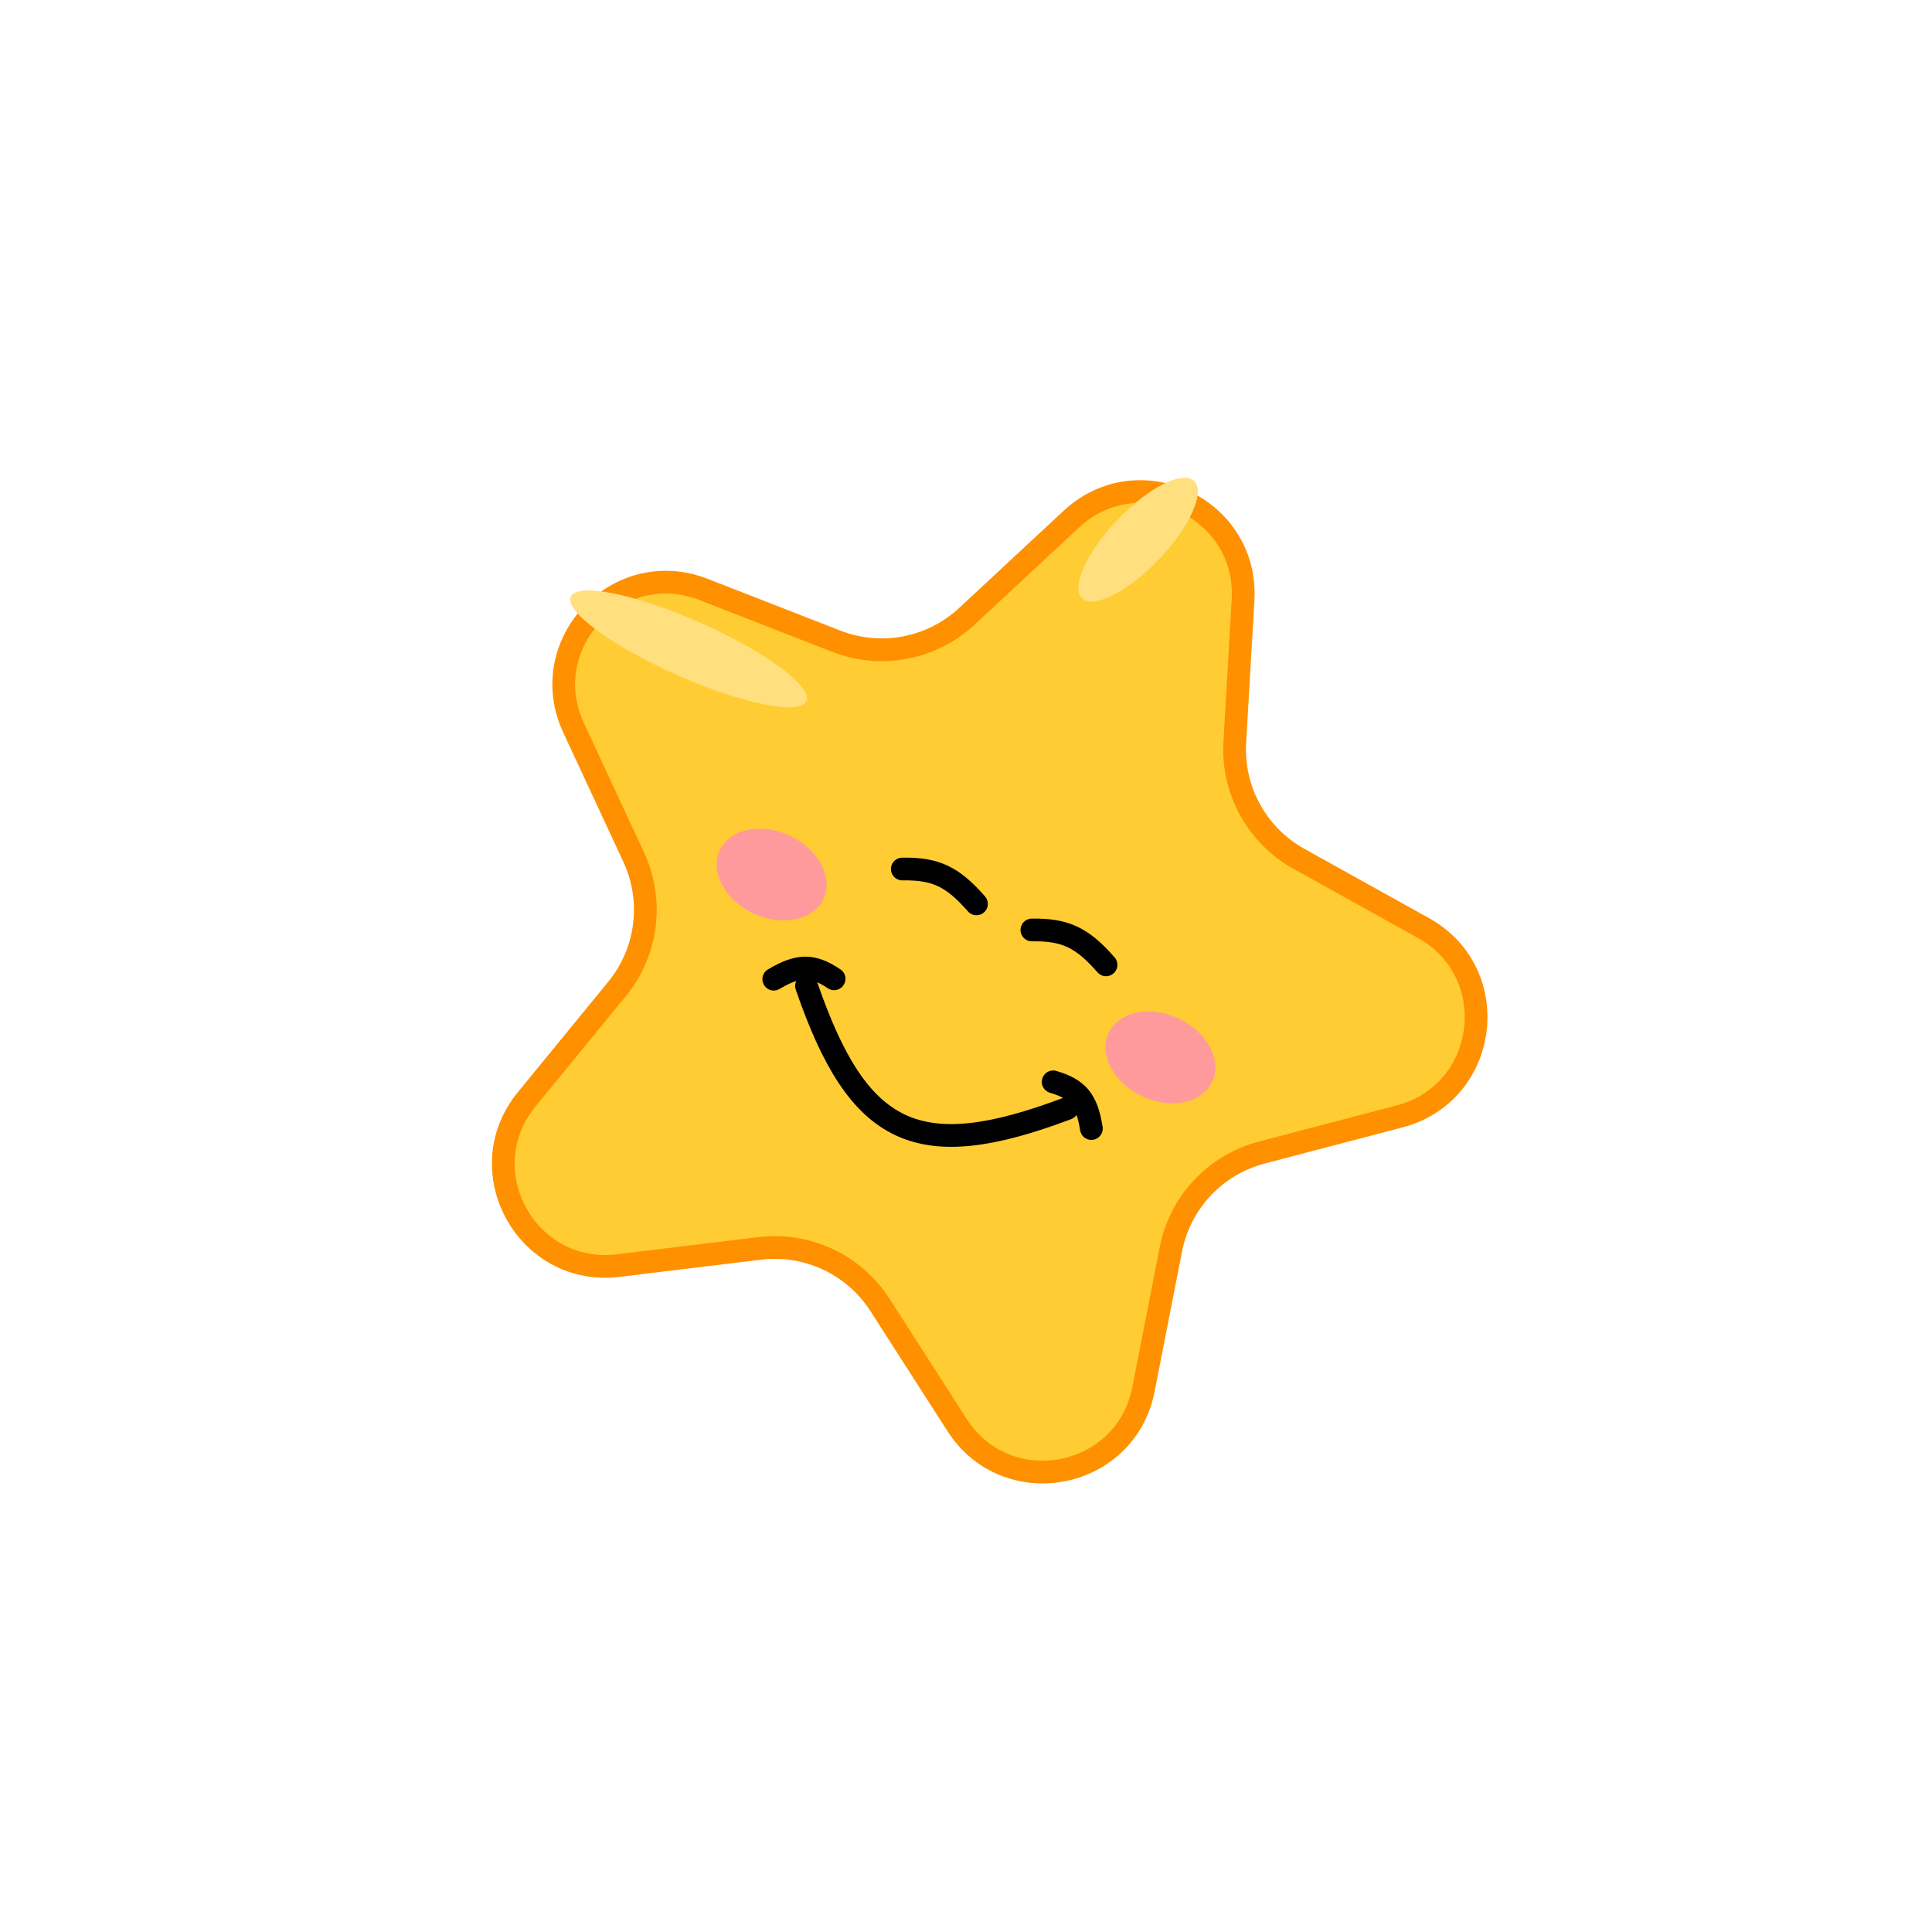
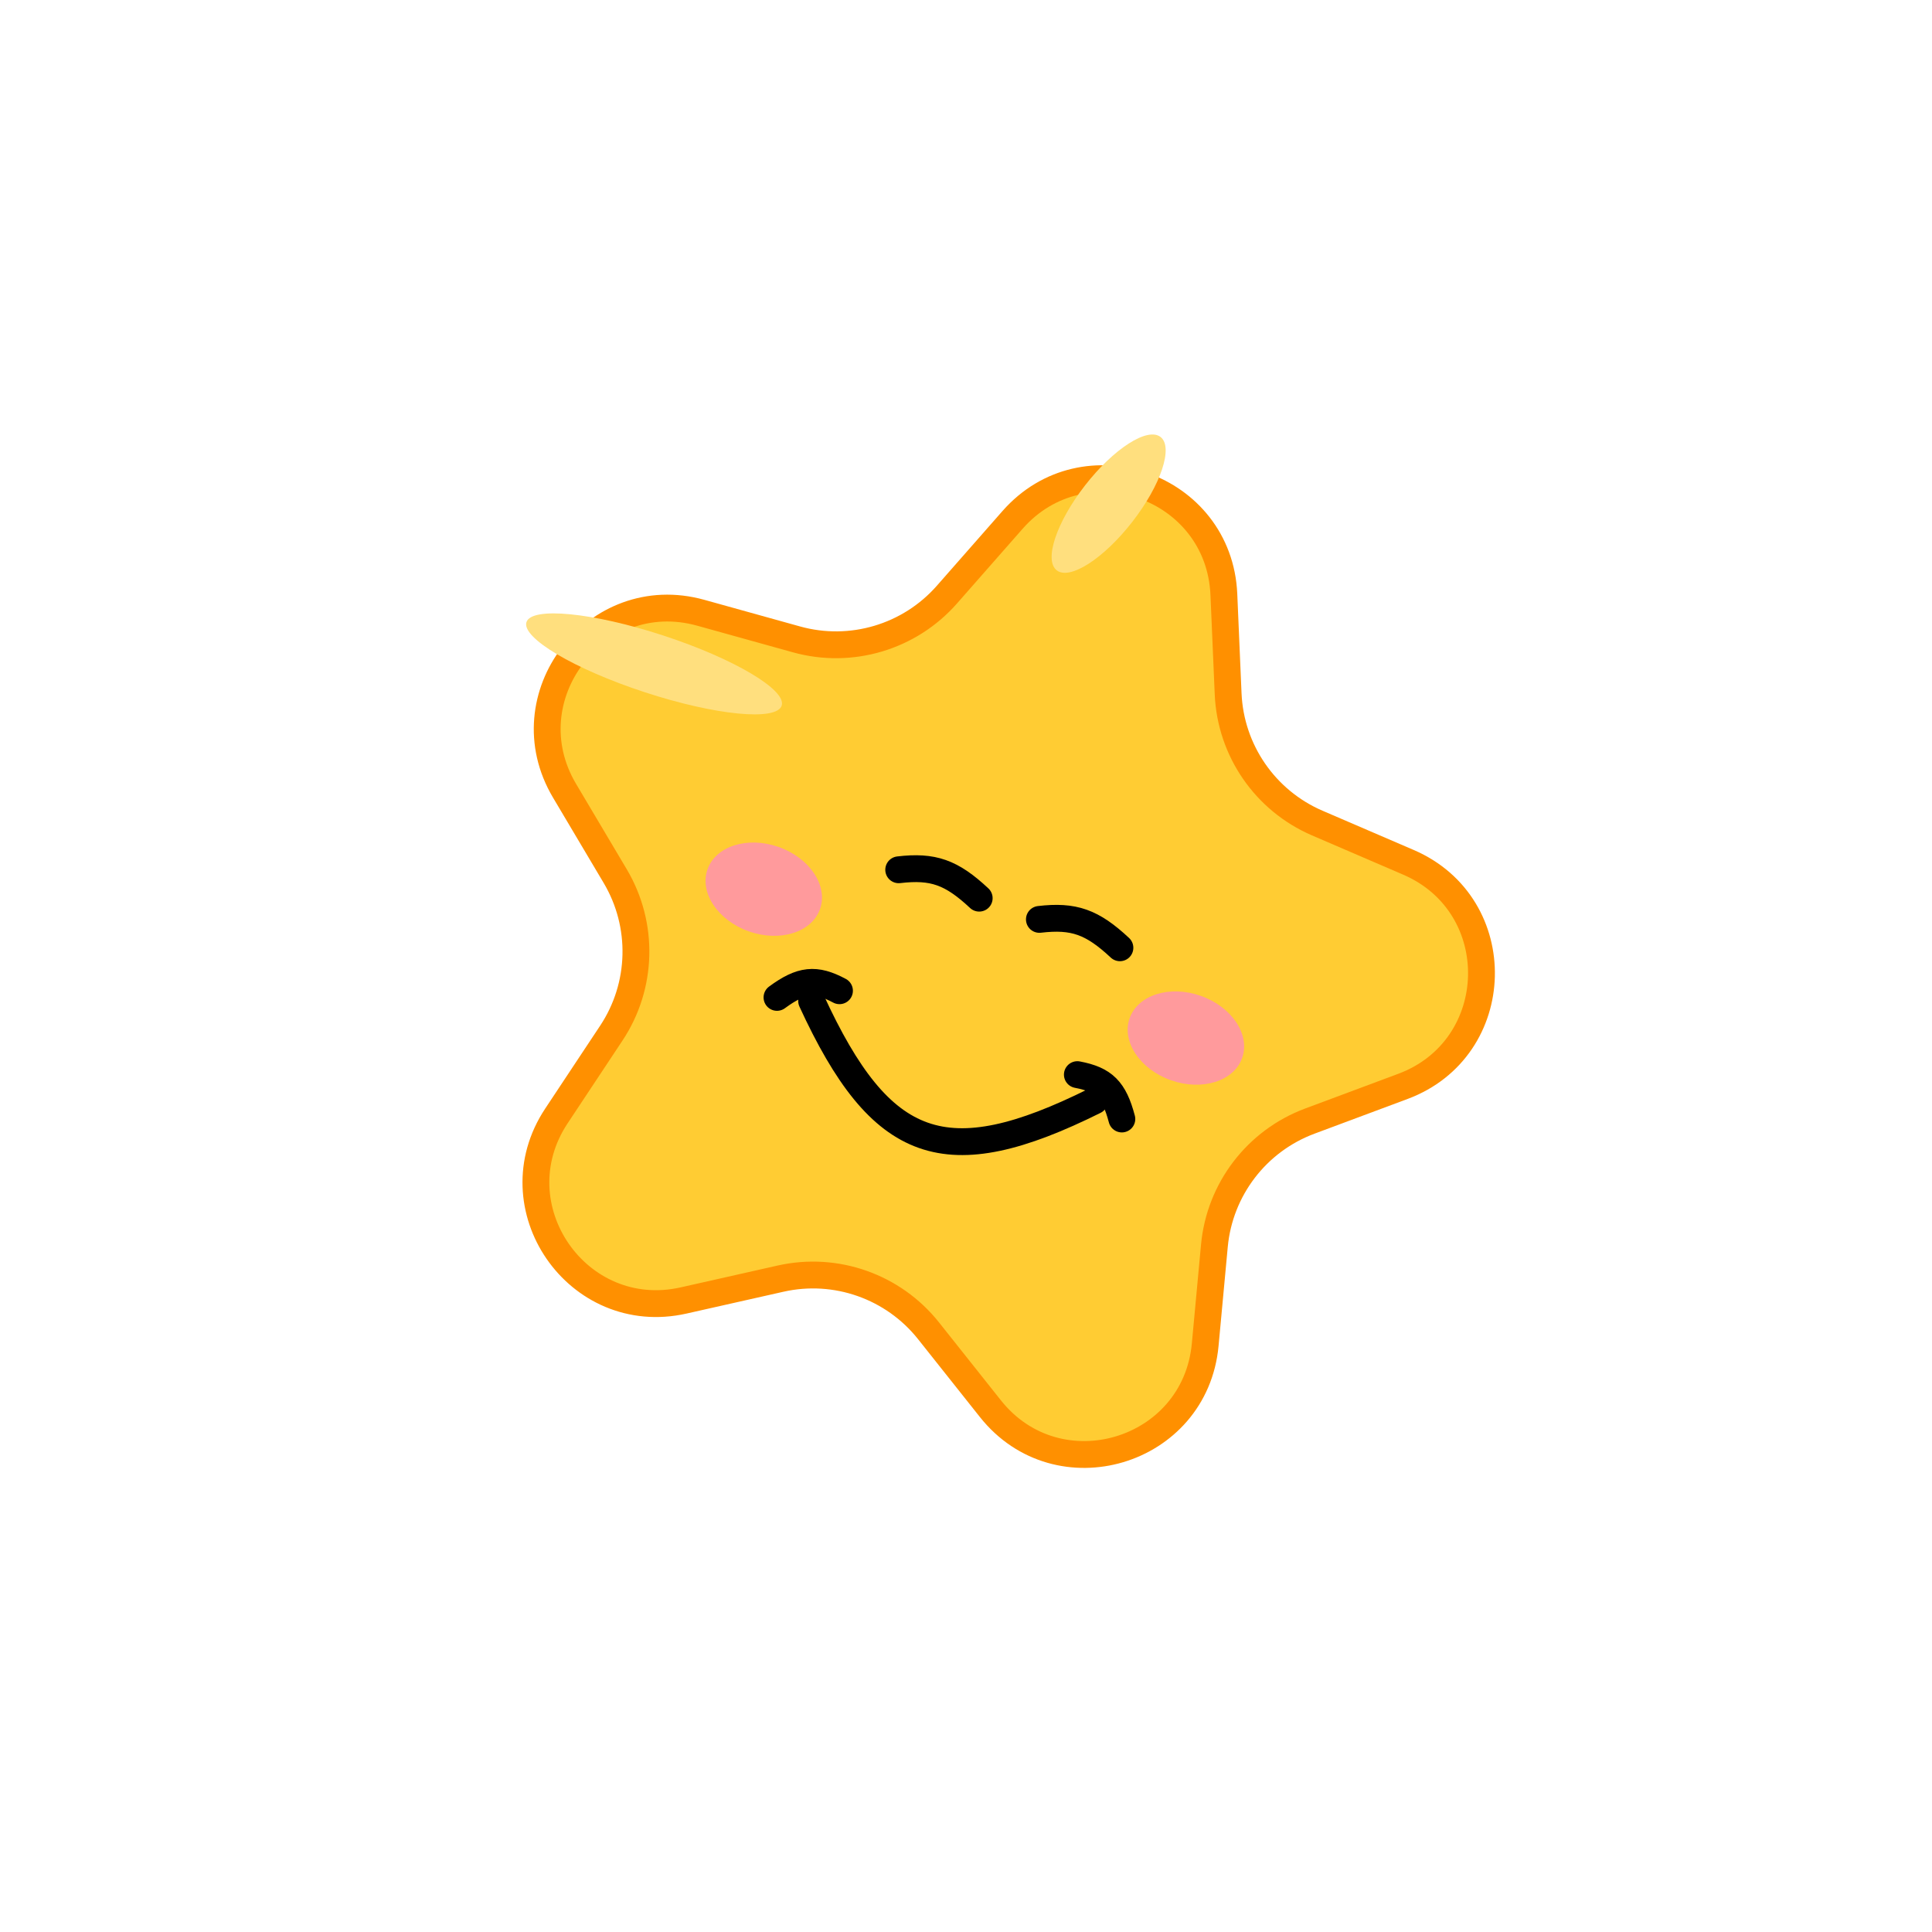
- <svg xmlns="http://www.w3.org/2000/svg" width="85" height="85" viewBox="0 0 85 85" fill="none">
-   <path d="M47.131 22.843C50.101 20.08 54.923 22.348 54.689 26.397L54.326 32.658C54.204 34.766 55.3 36.757 57.145 37.783L62.627 40.83C66.172 42.801 65.505 48.088 61.581 49.116L55.515 50.707C53.472 51.242 51.917 52.899 51.512 54.971L50.308 61.126C49.529 65.107 44.295 66.106 42.104 62.692L38.717 57.414C37.577 55.637 35.52 54.67 33.424 54.925L27.199 55.681C23.172 56.171 20.604 51.502 23.174 48.364L27.147 43.511C28.485 41.878 28.769 39.623 27.879 37.708L25.235 32.021C23.526 28.343 27.172 24.458 30.951 25.932L36.794 28.211C38.761 28.979 40.993 28.552 42.539 27.114L47.131 22.843Z" fill="#FFCC33" stroke="#FF9000" />
-   <ellipse cx="30.295" cy="28.546" rx="1.26" ry="5.67" transform="rotate(113.888 30.2947 28.5464)" fill="#FFDF7E" />
-   <ellipse cx="50.071" cy="23.743" rx="1.26" ry="3.567" transform="rotate(43.6754 50.0713 23.7433)" fill="#FFDF7E" />
-   <path d="M46.335 47.597C47.431 47.922 47.815 48.39 48.016 49.651" stroke="black" stroke-linecap="round" />
-   <path d="M45.399 40.915C46.86 40.892 47.605 41.242 48.661 42.449" stroke="black" stroke-linecap="round" />
-   <path d="M39.698 38.233C41.159 38.21 41.904 38.56 42.96 39.767" stroke="black" stroke-linecap="round" />
-   <path d="M34.043 43.079C35.142 42.43 35.748 42.427 36.697 43.064" stroke="black" stroke-linecap="round" />
-   <path d="M46.95 48.77C40.38 51.249 37.763 50.019 35.483 43.376" stroke="black" stroke-linecap="round" />
-   <ellipse cx="2.52" cy="1.89" rx="2.52" ry="1.89" transform="matrix(0.904903 0.425618 0.425618 -0.904903 47.9663 47.1592)" fill="#FF9A9C" />
-   <ellipse cx="2.52" cy="1.89" rx="2.52" ry="1.89" transform="matrix(0.904903 0.425618 0.425618 -0.904903 30.8638 39.1152)" fill="#FF9A9C" />
+ <svg xmlns="http://www.w3.org/2000/svg" width="72" height="72" viewBox="0 0 72 72" fill="none">
+   <path d="M45.61 22.154L45.769 25.856C45.859 27.965 47.149 29.836 49.088 30.672L52.491 32.137C56.216 33.742 56.083 39.069 52.283 40.486L48.811 41.781C46.833 42.519 45.452 44.324 45.257 46.426L44.914 50.115C44.539 54.154 39.432 55.674 36.909 52.497L34.605 49.596C33.292 47.943 31.149 47.187 29.09 47.651L25.475 48.465C21.518 49.356 18.494 44.969 20.736 41.588L22.783 38.5C23.95 36.741 24.006 34.469 22.929 32.653L21.038 29.467C18.967 25.979 22.205 21.748 26.113 22.835L29.683 23.828C31.717 24.394 33.895 23.745 35.288 22.16L37.734 19.376C40.411 16.329 45.437 18.102 45.61 22.154Z" fill="#FFCC33" stroke="#FF9000" />
+   <ellipse cx="24.376" cy="24.741" rx="1.112" ry="5.004" transform="rotate(108.125 24.3756 24.7408)" fill="#FFDF7E" />
+   <ellipse cx="41.316" cy="18.77" rx="1.112" ry="3.149" transform="rotate(37.9119 41.3163 18.77)" fill="#FFDF7E" />
+   <path d="M40.15 40.048C41.142 40.236 41.52 40.613 41.808 41.702" stroke="black" stroke-linecap="round" />
+   <path d="M38.735 34.263C40.017 34.113 40.701 34.355 41.736 35.321" stroke="black" stroke-linecap="round" />
+   <path d="M33.492 32.414C34.773 32.264 35.457 32.505 36.492 33.472" stroke="black" stroke-linecap="round" />
+   <path d="M28.956 37.17C29.863 36.503 30.395 36.446 31.285 36.922" stroke="black" stroke-linecap="round" />
+   <path d="M40.794 41.024C35.244 43.783 32.838 42.934 30.247 37.304" stroke="black" stroke-linecap="round" />
+   <ellipse cx="2.224" cy="1.668" rx="2.224" ry="1.668" transform="matrix(0.94307 0.332594 0.332594 -0.94307 41.543 39.519)" fill="#FF9A9C" />
+   <ellipse cx="2.224" cy="1.668" rx="2.224" ry="1.668" transform="matrix(0.94307 0.332594 0.332594 -0.94307 25.8115 33.9707)" fill="#FF9A9C" />
</svg>
